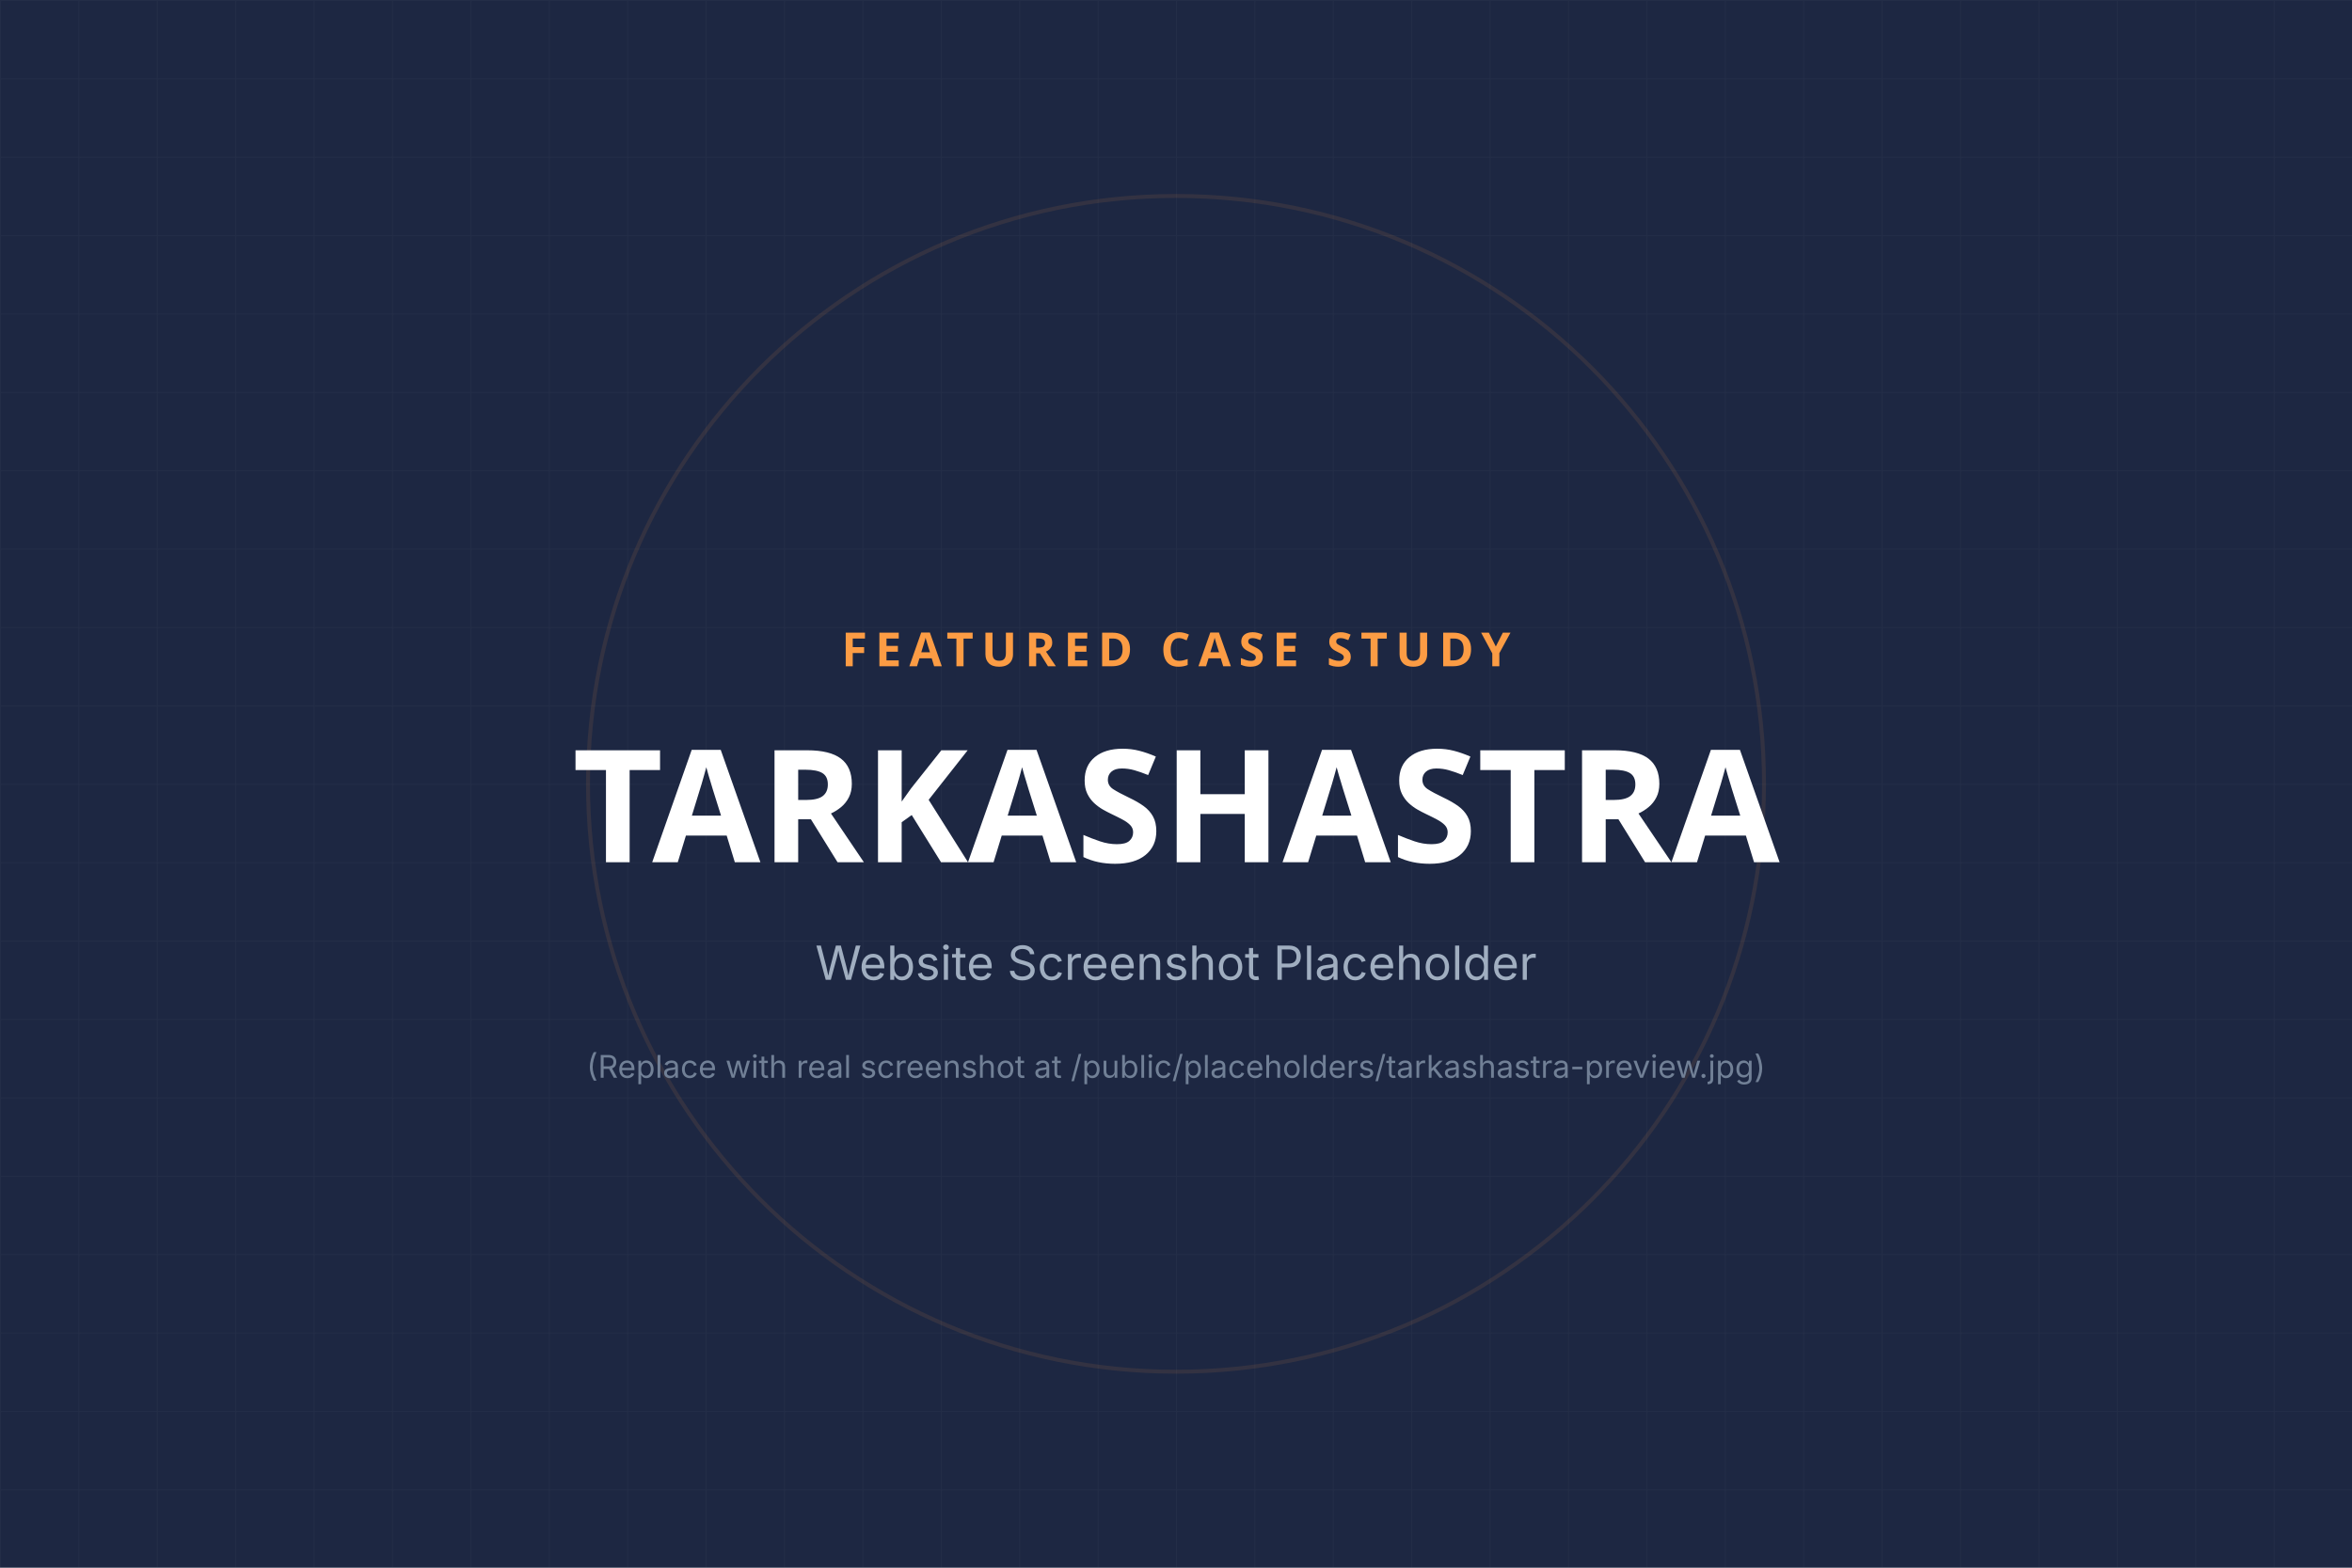
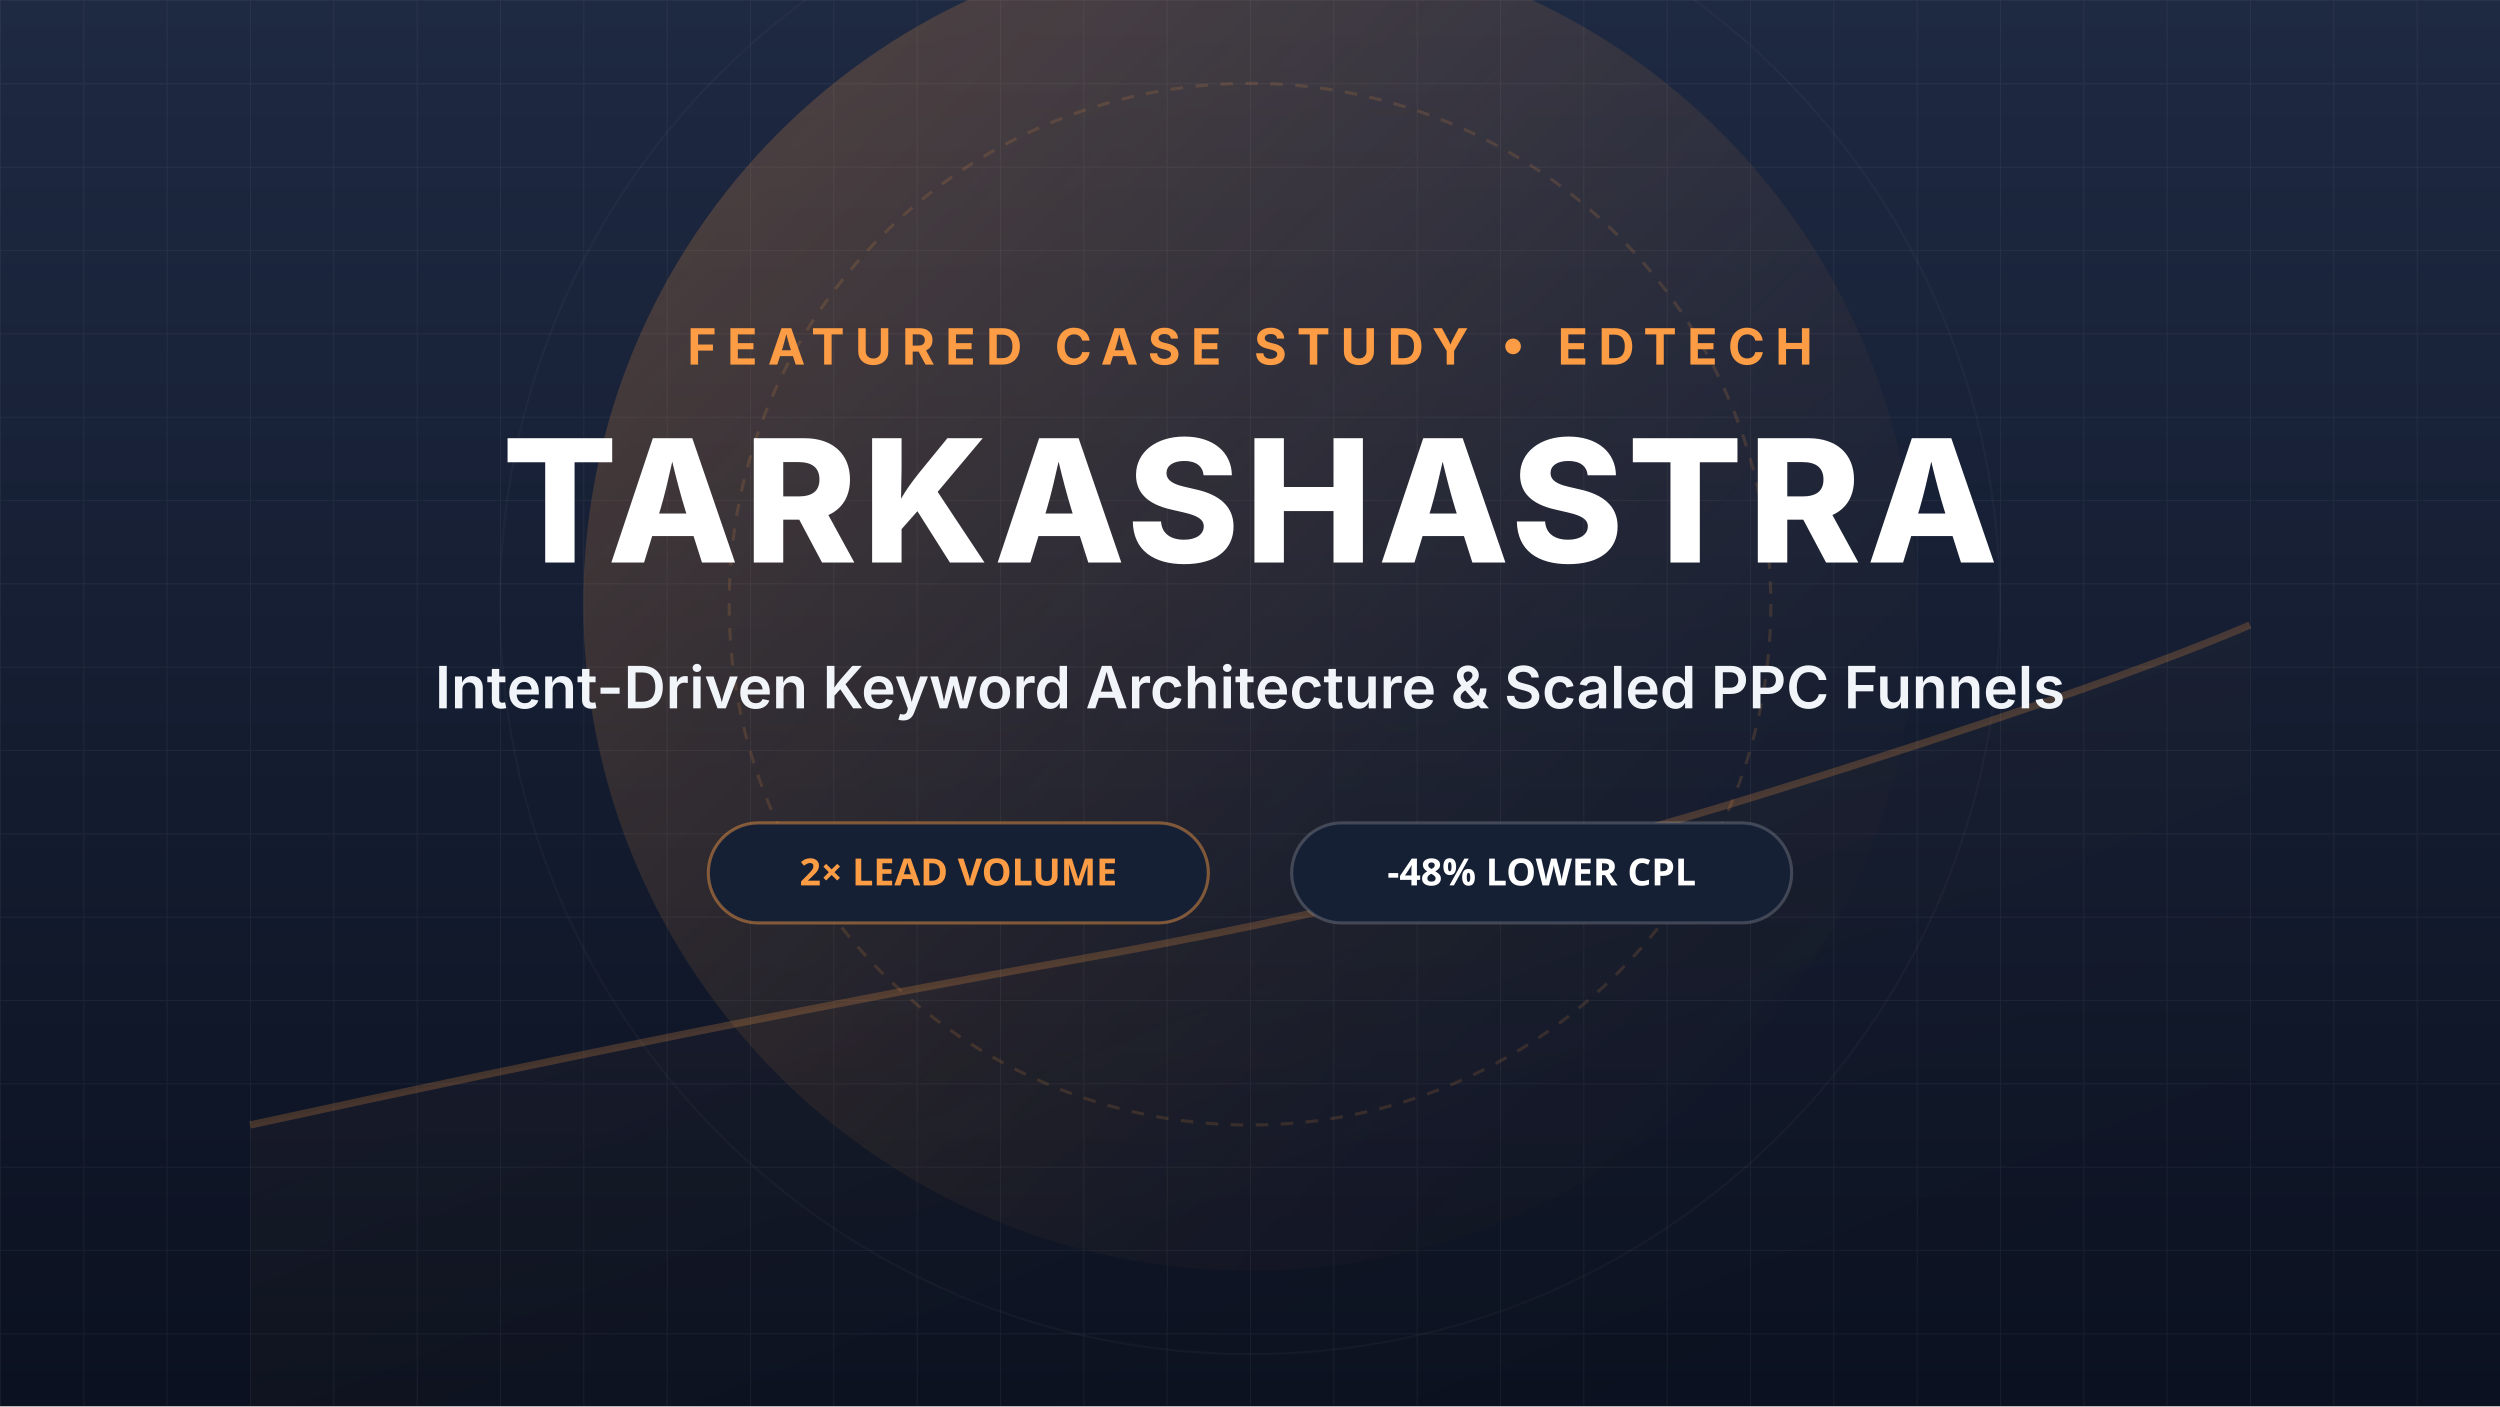
- <svg xmlns="http://www.w3.org/2000/svg" viewBox="0 0 1200 800" width="100%" height="100%">
-   <rect width="1200" height="800" fill="#1D2742" />
+ <svg xmlns="http://www.w3.org/2000/svg" viewBox="0 0 1200 675" width="100%" height="100%">
  <defs>
-     <pattern id="grid" width="40" height="40" patternUnits="userSpaceOnUse">
-       <path d="M 40 0 L 0 0 0 40" fill="none" stroke="rgba(255, 255, 255, 0.03)" stroke-width="1" />
+     <pattern id="tarka-grid" width="40" height="40" patternUnits="userSpaceOnUse">
+       <path d="M 40 0 L 0 0 0 40" fill="none" stroke="rgba(255, 255, 255, 0.05)" stroke-width="1" />
    </pattern>
+     <linearGradient id="tarka-glow" x1="0%" y1="0%" x2="100%" y2="100%">
+       <stop offset="0%" stop-color="#FC9C44" stop-opacity="0.25" />
+       <stop offset="60%" stop-color="#FC9C44" stop-opacity="0.05" />
+       <stop offset="100%" stop-color="#0F172A" stop-opacity="0" />
+     </linearGradient>
+     <linearGradient id="tarka-card-bg" x1="0%" y1="0%" x2="0%" y2="100%">
+       <stop offset="0%" stop-color="#1E2942" />
+       <stop offset="100%" stop-color="#0B1120" />
+     </linearGradient>
  </defs>
-   <rect width="1200" height="800" fill="url(#grid)" />
-   <circle cx="600" cy="400" r="300" fill="none" stroke="rgba(252, 156, 68, 0.1)" stroke-width="2" />
-   <text x="600" y="340" font-family="'Space Grotesk', sans-serif" font-size="24" fill="#FC9C44" font-weight="bold" letter-spacing="4" text-anchor="middle">FEATURED CASE STUDY</text>
-   <text x="600" y="440" font-family="'Space Grotesk', sans-serif" font-size="80" fill="#FFFFFF" font-weight="bold" text-anchor="middle">TARKASHASTRA</text>
-   <text x="600" y="500" font-family="'Inter', sans-serif" font-size="24" fill="#A0AEC0" text-anchor="middle">Website Screenshot Placeholder</text>
-   <text x="600" y="550" font-family="'Inter', sans-serif" font-size="16" fill="#718096" text-anchor="middle">(Replace with real screenshot at /public/placeholders/tarkashastra-preview.jpg)</text>
+   <rect width="1200" height="675" fill="url(#tarka-card-bg)" />
+   <rect width="1200" height="675" fill="url(#tarka-grid)" />
+   <circle cx="600" cy="290" r="320" fill="url(#tarka-glow)" />
+   <circle cx="600" cy="290" r="250" fill="none" stroke="rgba(252, 156, 68, 0.15)" stroke-width="1.5" stroke-dasharray="6 6" />
+   <circle cx="600" cy="290" r="360" fill="none" stroke="rgba(255, 255, 255, 0.03)" stroke-width="1" />
+   <path d="M 120 540 Q 350 490, 520 460 T 850 380 T 1080 300" fill="none" stroke="rgba(252, 156, 68, 0.22)" stroke-width="3.5" />
+   <path d="M 120 540 Q 350 490, 520 460 T 850 380 T 1080 300 L 1080 675 L 120 675 Z" fill="url(#tarka-glow)" opacity="0.2" />
+   <text x="600" y="175" font-family="'Space Grotesk', -apple-system, sans-serif" font-size="24" fill="#FC9C44" font-weight="700" letter-spacing="5" text-anchor="middle">FEATURED CASE STUDY • EDTECH</text>
+   <text x="600" y="270" font-family="'Space Grotesk', -apple-system, sans-serif" font-size="82" fill="#FFFFFF" font-weight="800" letter-spacing="2.5" text-anchor="middle">TARKASHASTRA</text>
+   <text x="600" y="340" font-family="'Inter', -apple-system, sans-serif" font-size="28" fill="#F1F5F9" font-weight="600" text-anchor="middle">Intent-Driven Keyword Architecture &amp; Scaled PPC Funnels</text>
+   <g transform="translate(340, 395)">
+     <rect x="0" y="0" width="240" height="48" rx="24" fill="#162035" stroke="rgba(252, 156, 68, 0.45)" stroke-width="1.5" />
+     <text x="120" y="30" font-family="'Space Grotesk', sans-serif" font-size="18" fill="#FC9C44" font-weight="700" text-anchor="middle">2× LEAD VOLUME</text>
+     <rect x="280" y="0" width="240" height="48" rx="24" fill="#162035" stroke="rgba(255, 255, 255, 0.18)" stroke-width="1.5" />
+     <text x="400" y="30" font-family="'Space Grotesk', sans-serif" font-size="18" fill="#FFFFFF" font-weight="700" text-anchor="middle">-48% LOWER CPL</text>
+   </g>
</svg>
